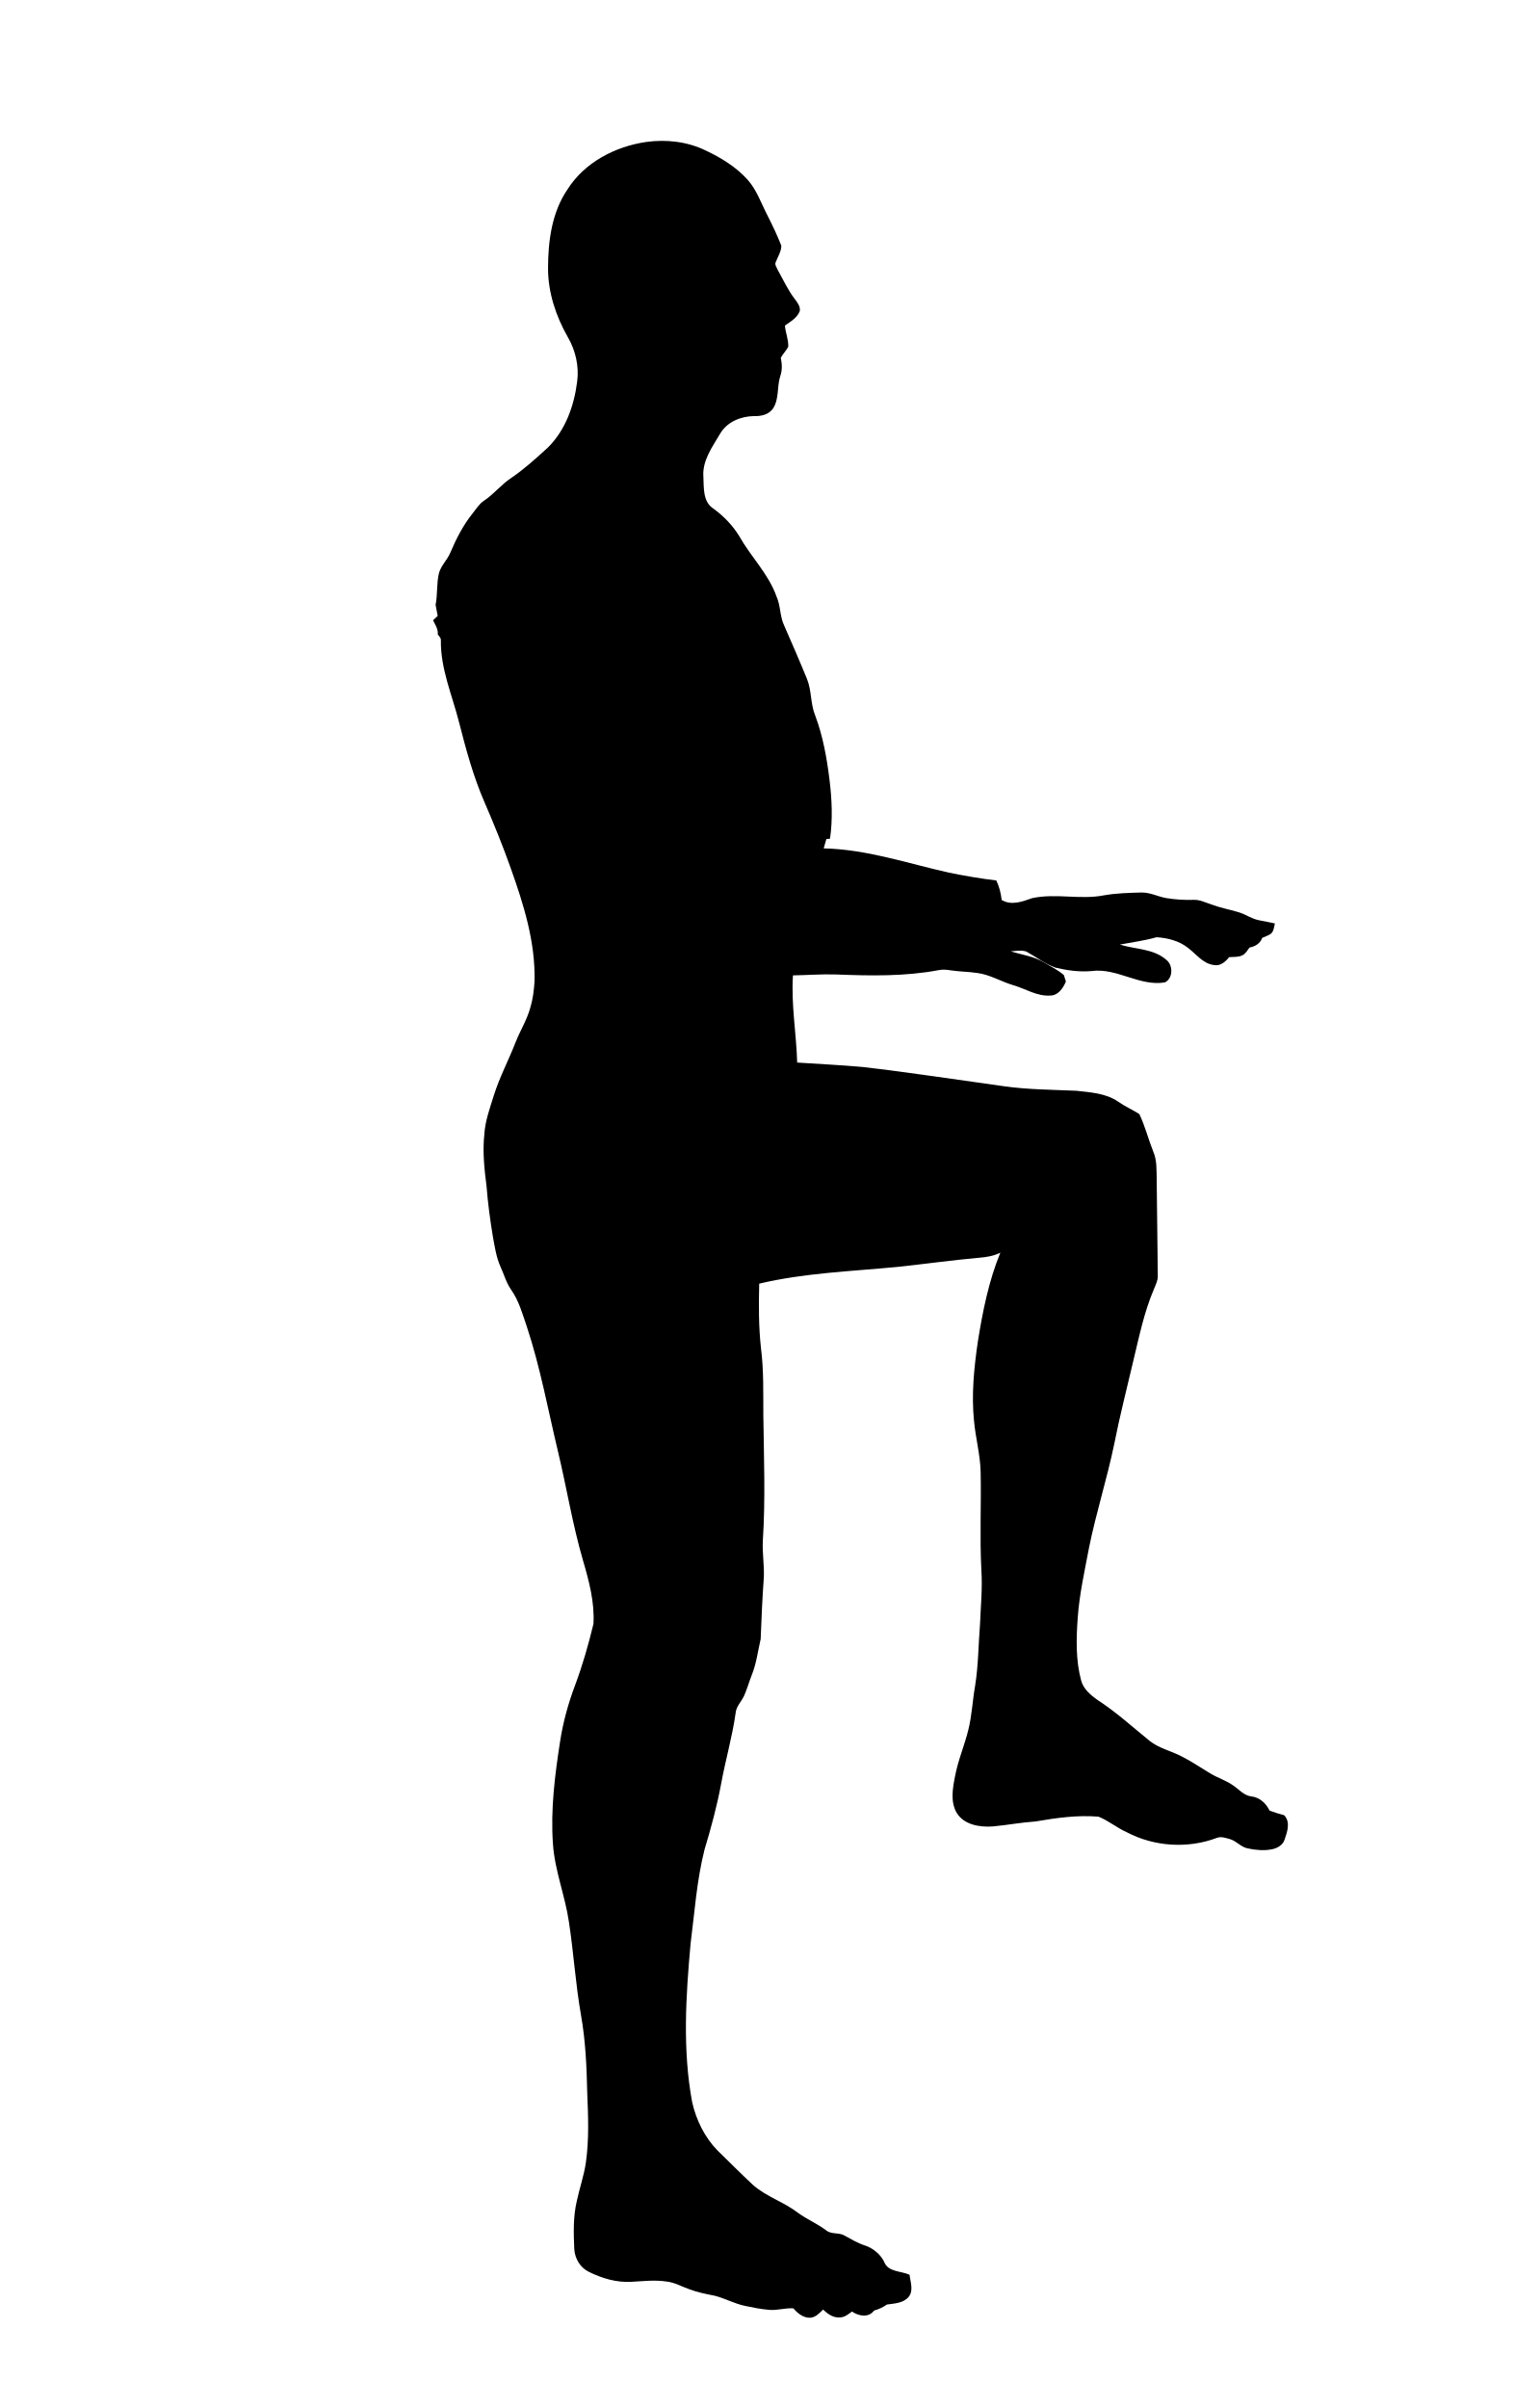
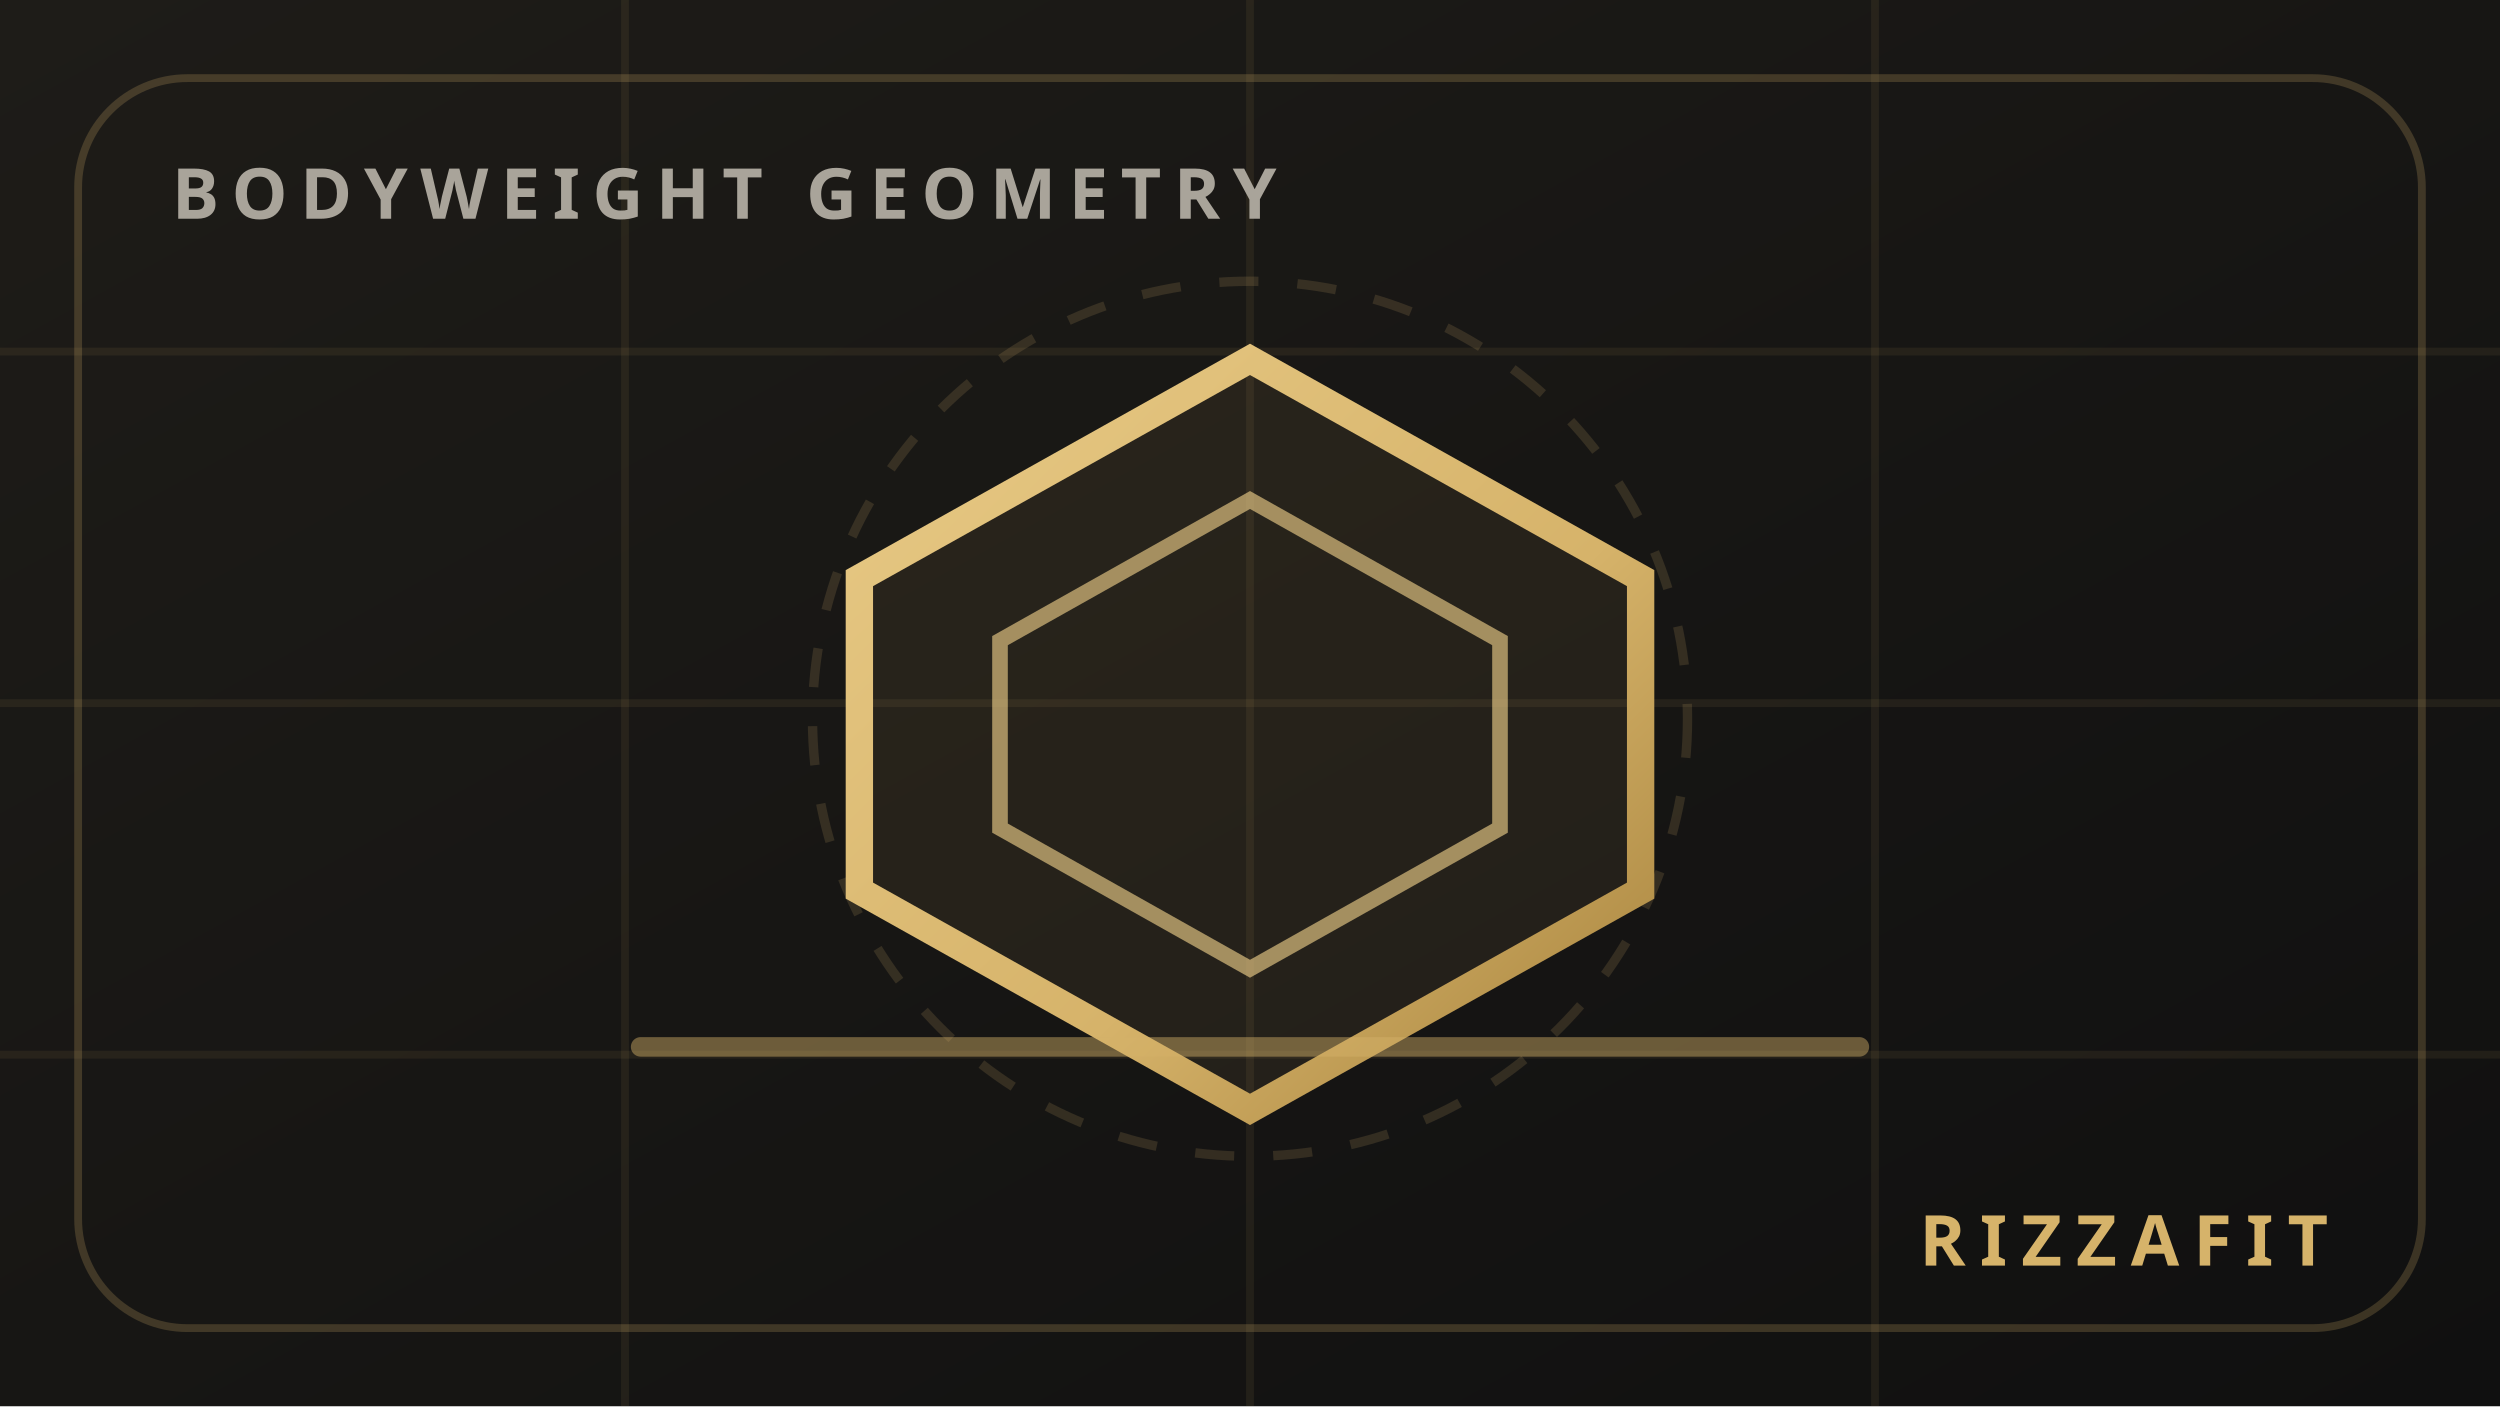
- <svg xmlns="http://www.w3.org/2000/svg" width="827pt" height="1293pt" viewBox="0 0 827 1293" version="1.1">
-   <g id="#000000ff">
-     <path fill="#000000" opacity="1.00" d=" M 304.72 101.75 C 313.86 87.24 330.28 78.69 346.93 76.24 C 357.81 74.72 369.24 76.01 379.15 80.90 C 387.38 84.79 395.35 89.69 401.48 96.51 C 406.43 102.06 408.78 109.22 412.15 115.71 C 414.84 121.01 417.41 126.40 419.59 131.94 C 419.55 135.04 417.79 137.70 416.69 140.50 C 415.75 142.11 417.20 143.68 417.77 145.14 C 420.75 150.48 423.30 156.11 427.09 160.94 C 428.40 162.70 429.89 164.68 429.50 167.03 C 428.11 170.67 424.55 172.67 421.52 174.80 C 421.78 178.65 423.49 182.34 423.30 186.21 C 422.18 188.33 420.43 190.02 419.29 192.12 C 420.00 195.42 420.15 198.77 419.00 202.01 C 417.17 207.65 418.50 214.14 415.18 219.28 C 412.91 222.63 408.77 223.56 404.96 223.42 C 397.84 223.51 390.44 226.51 386.72 232.88 C 382.53 239.99 377.05 247.35 377.73 256.05 C 378.01 261.91 377.40 269.41 383.03 273.05 C 388.58 277.08 393.43 282.07 397.01 287.93 C 403.25 299.01 412.71 308.17 417.02 320.33 C 419.25 325.27 418.75 330.95 421.09 335.84 C 425.24 345.33 429.39 354.83 433.30 364.41 C 435.94 370.75 435.16 377.87 437.77 384.19 C 441.96 395.33 444.04 407.11 445.48 418.88 C 446.76 429.30 447.23 439.90 445.74 450.32 C 445.25 450.37 444.27 450.48 443.77 450.54 C 443.34 452.22 442.84 453.88 442.33 455.55 C 465.35 456.04 487.33 463.58 509.59 468.58 C 518.02 470.29 526.51 471.74 535.05 472.79 C 536.59 476.08 537.52 479.62 537.90 483.23 C 543.06 486.37 549.03 484.16 554.19 482.29 C 567.02 479.47 580.30 483.32 593.16 480.70 C 599.71 479.58 606.38 479.42 613.01 479.24 C 617.61 479.16 621.76 481.42 626.20 482.22 C 631.09 483.03 636.06 483.34 641.02 483.18 C 644.37 483.04 647.41 484.67 650.52 485.66 C 655.19 487.41 660.10 488.33 664.88 489.74 C 668.72 490.84 672.04 493.31 675.98 494.11 C 678.86 494.71 681.77 495.20 684.64 495.86 C 684.16 497.75 684.07 500.02 682.48 501.40 C 681.07 502.38 679.41 502.90 677.85 503.58 C 676.72 506.62 674.09 508.22 671.01 508.79 C 669.84 510.32 668.89 512.20 667.04 513.02 C 664.87 514.06 662.37 513.75 660.05 513.96 C 658.10 516.41 655.36 518.87 651.95 518.19 C 646.03 517.51 642.44 512.33 638.01 509.00 C 633.24 505.18 627.08 503.66 621.10 503.25 C 614.64 505.10 607.97 505.96 601.38 507.19 C 609.74 509.84 619.53 509.30 626.46 515.50 C 630.08 518.43 629.93 525.40 625.56 527.51 C 611.87 529.81 599.70 519.47 585.99 521.44 C 579.51 521.98 573.00 521.06 566.72 519.56 C 561.09 517.53 556.34 513.76 551.13 510.94 C 548.45 510.05 545.54 510.68 542.79 510.81 C 548.84 512.76 555.40 513.48 560.87 516.94 C 564.43 519.02 568.15 520.86 571.31 523.56 C 571.66 524.71 572.02 525.87 572.40 527.03 C 570.94 530.57 568.27 534.57 563.99 534.58 C 556.83 535.05 550.70 530.89 544.07 528.99 C 537.57 527.07 531.65 523.34 524.85 522.46 C 520.14 521.74 515.36 521.76 510.65 521.05 C 508.47 520.70 506.25 520.44 504.08 520.93 C 485.94 524.35 467.37 523.98 449.01 523.25 C 441.27 522.99 433.55 523.62 425.83 523.74 C 424.79 539.41 427.66 554.93 428.10 570.55 C 439.79 571.34 451.49 571.87 463.16 572.92 C 488.52 575.85 513.75 579.76 539.03 583.25 C 551.95 585.09 565.03 585.12 578.05 585.70 C 585.72 586.56 593.93 587.03 600.50 591.56 C 604.08 594.11 608.14 595.85 611.83 598.20 C 614.94 604.68 616.68 611.75 619.34 618.44 C 621.36 623.04 621.01 628.13 621.16 633.04 C 621.31 650.39 621.57 667.74 621.75 685.10 C 621.84 687.59 620.60 689.83 619.72 692.10 C 614.38 704.57 611.70 717.92 608.52 731.05 C 605.10 745.72 601.34 760.30 598.42 775.08 C 594.57 793.88 588.63 812.18 584.84 830.99 C 582.48 843.56 579.61 856.08 578.74 868.87 C 577.94 879.98 577.65 891.38 580.56 902.23 C 581.71 906.83 585.54 910.08 589.24 912.72 C 599.26 919.17 608.07 927.24 617.30 934.72 C 622.42 938.84 629.00 940.17 634.72 943.19 C 639.95 945.84 644.78 949.19 649.82 952.19 C 653.84 954.65 658.46 955.99 662.30 958.77 C 665.44 960.89 668.05 964.19 672.06 964.61 C 676.50 965.15 679.92 968.32 681.79 972.24 C 684.35 973.17 686.95 974.03 689.61 974.70 C 693.15 978.39 691.27 983.63 689.84 987.81 C 688.94 990.72 685.91 992.42 683.09 992.99 C 678.80 993.84 674.35 993.44 670.12 992.53 C 666.50 991.90 664.13 988.66 660.69 987.59 C 658.30 986.94 655.68 985.90 653.25 986.95 C 637.76 992.74 619.82 991.57 605.18 983.88 C 599.84 981.54 595.32 977.62 589.91 975.48 C 578.55 974.52 567.21 976.15 556.04 978.06 C 548.33 978.58 540.72 980.03 533.04 980.74 C 526.06 981.20 517.67 979.88 513.73 973.38 C 510.32 967.46 511.58 960.31 512.84 953.97 C 514.40 945.42 517.89 937.42 519.97 929.01 C 521.95 921.16 522.25 913.04 523.67 905.09 C 525.41 894.15 525.41 883.05 526.29 872.03 C 526.67 862.38 527.65 852.72 527.01 843.06 C 526.07 825.38 527.01 807.67 526.61 789.98 C 526.33 780.87 523.90 772.03 523.06 762.99 C 521.61 748.81 523.06 734.54 525.10 720.50 C 527.70 704.25 530.94 687.92 537.19 672.64 C 533.71 674.37 529.85 675.04 526.00 675.34 C 511.25 676.66 496.58 678.73 481.85 680.29 C 457.07 682.67 432.02 683.51 407.70 689.27 C 407.43 700.84 407.38 712.43 408.66 723.95 C 410.19 735.90 409.83 747.96 409.92 759.98 C 410.20 782.31 411.10 804.68 409.67 826.99 C 409.26 833.68 410.48 840.32 410.19 847.01 C 409.38 858.03 408.91 869.07 408.49 880.11 C 406.98 886.56 406.22 893.24 403.71 899.42 C 402.27 903.07 401.22 906.87 399.64 910.47 C 398.20 913.67 395.30 916.24 395.03 919.91 C 393.23 932.68 389.59 945.10 387.27 957.77 C 385.05 969.75 381.85 981.50 378.34 993.15 C 374.16 1009.71 373.01 1026.83 370.85 1043.72 C 368.28 1072.00 366.48 1100.79 371.72 1128.89 C 373.92 1138.44 378.40 1147.63 385.28 1154.69 C 391.67 1160.95 398.00 1167.28 404.54 1173.39 C 411.75 1179.65 421.18 1182.45 428.67 1188.30 C 433.39 1191.70 438.80 1194.00 443.48 1197.46 C 446.33 1199.98 450.51 1198.55 453.63 1200.47 C 457.08 1202.32 460.43 1204.42 464.19 1205.63 C 468.65 1207.05 472.65 1210.23 474.78 1214.43 C 476.77 1220.07 483.83 1219.34 488.45 1221.46 C 488.85 1225.28 490.66 1229.67 488.11 1233.15 C 485.32 1236.73 480.41 1236.86 476.29 1237.44 C 474.20 1238.95 471.83 1239.97 469.37 1240.70 C 466.42 1244.68 461.14 1243.68 457.54 1241.21 C 455.59 1242.61 453.60 1244.34 451.05 1244.35 C 447.48 1244.70 444.45 1242.48 442.01 1240.15 C 440.02 1242.06 437.95 1244.43 434.96 1244.54 C 431.33 1244.59 428.30 1242.13 426.07 1239.50 C 421.66 1239.16 417.38 1240.73 412.98 1240.29 C 408.60 1239.93 404.29 1239.05 400.00 1238.15 C 394.40 1236.97 389.34 1234.14 383.82 1232.72 C 379.31 1231.81 374.75 1230.97 370.43 1229.33 C 366.32 1227.93 362.48 1225.61 358.11 1225.12 C 351.78 1224.11 345.39 1224.91 339.04 1225.24 C 331.08 1225.71 323.20 1223.36 316.14 1219.85 C 311.52 1217.55 308.74 1212.76 308.39 1207.69 C 308.02 1199.11 307.75 1190.38 309.73 1181.97 C 311.20 1174.97 313.64 1168.19 314.64 1161.10 C 316.37 1148.80 315.88 1136.35 315.36 1123.99 C 315.06 1109.94 314.46 1095.85 312.00 1081.99 C 309.09 1065.47 308.07 1048.71 305.54 1032.14 C 303.50 1017.91 297.86 1004.38 296.93 989.97 C 295.63 971.58 297.97 953.18 300.79 935.03 C 302.38 924.69 305.18 914.57 308.87 904.79 C 312.88 894.09 316.00 883.08 318.69 872.00 C 319.39 860.36 316.30 848.90 313.06 837.82 C 307.43 818.53 304.28 798.64 299.58 779.12 C 294.24 756.79 290.14 734.13 282.90 712.30 C 280.59 705.54 278.67 698.50 274.52 692.58 C 271.88 688.83 270.69 684.37 268.81 680.26 C 266.48 675.09 265.69 669.42 264.66 663.90 C 263.22 655.04 261.98 646.14 261.31 637.18 C 260.10 627.84 259.08 618.38 260.11 608.97 C 260.55 601.84 263.05 595.10 265.15 588.35 C 268.21 578.53 273.06 569.41 276.80 559.86 C 279.27 553.50 283.00 547.66 284.79 541.04 C 286.18 536.49 286.74 531.74 287.05 527.01 C 287.61 505.97 281.21 485.61 274.21 466.02 C 269.99 454.10 265.22 442.38 260.19 430.78 C 254.17 416.99 250.25 402.41 246.53 387.87 C 242.84 373.34 236.56 359.14 236.75 343.90 C 236.93 342.54 235.74 341.65 235.09 340.64 C 235.38 337.83 233.71 335.45 232.55 333.05 C 233.38 332.27 234.21 331.50 235.05 330.73 C 234.66 328.74 234.28 326.76 233.92 324.77 C 235.06 319.14 234.38 313.28 235.74 307.68 C 236.91 303.66 240.12 300.70 241.77 296.90 C 244.93 289.42 248.66 282.10 253.75 275.73 C 255.71 273.32 257.32 270.53 259.98 268.80 C 265.29 265.29 269.21 260.12 274.54 256.64 C 281.63 251.81 287.98 246.02 294.29 240.24 C 303.67 230.94 308.31 217.88 309.93 205.00 C 311.05 196.74 309.11 188.24 304.95 181.06 C 298.53 169.80 294.29 157.08 294.30 144.02 C 294.34 129.44 296.31 114.08 304.72 101.75 Z" />
+ <svg xmlns="http://www.w3.org/2000/svg" viewBox="0 0 320 180" data-rf-equip="true">
+   <defs>
+     <linearGradient id="bgGrad" x1="0" y1="0" x2="1" y2="1">
+       <stop offset="0%" stop-color="#1E1C18" />
+       <stop offset="100%" stop-color="#101010" />
+     </linearGradient>
+     <linearGradient id="goldGrad" x1="0" y1="0" x2="1" y2="1">
+       <stop offset="0%" stop-color="#E8CA86" />
+       <stop offset="60%" stop-color="#D6B36A" />
+       <stop offset="100%" stop-color="#A6823C" />
+     </linearGradient>
+   </defs>
+   <rect width="320" height="180" fill="url(#bgGrad)" />
+   <g stroke="rgba(214,179,106,0.08)" stroke-width="1">
+     <line x1="0" y1="45" x2="320" y2="45" />
+     <line x1="0" y1="90" x2="320" y2="90" />
+     <line x1="0" y1="135" x2="320" y2="135" />
+     <line x1="80" y1="0" x2="80" y2="180" />
+     <line x1="160" y1="0" x2="160" y2="180" />
+     <line x1="240" y1="0" x2="240" y2="180" />
  </g>
+   <rect x="10" y="10" width="300" height="160" rx="14" fill="none" stroke="rgba(214,179,106,0.22)" stroke-width="1" />
+   <circle cx="160" cy="92" r="56" fill="none" stroke="rgba(214,179,106,0.16)" stroke-width="1.2" stroke-dasharray="5 5" />
+   <polygon points="160,46 210,74 210,114 160,142 110,114 110,74" fill="rgba(214,179,106,0.08)" stroke="url(#goldGrad)" stroke-width="3.5" />
+   <polygon points="160,64 192,82 192,106 160,124 128,106 128,82" fill="none" stroke="#E8CA86" stroke-width="2" opacity="0.65" />
+   <line x1="82" y1="134" x2="238" y2="134" stroke="rgba(214,179,106,0.45)" stroke-width="2.5" stroke-linecap="round" />
+   <text x="22" y="28" fill="#A9A49A" font-family="system-ui, sans-serif" font-size="9" font-weight="700" letter-spacing="1.6">BODYWEIGHT GEOMETRY</text>
+   <text x="298" y="162" text-anchor="end" fill="#D6B36A" font-family="system-ui, sans-serif" font-size="9" font-weight="800" letter-spacing="1.8">RIZZAFIT</text>
</svg>
